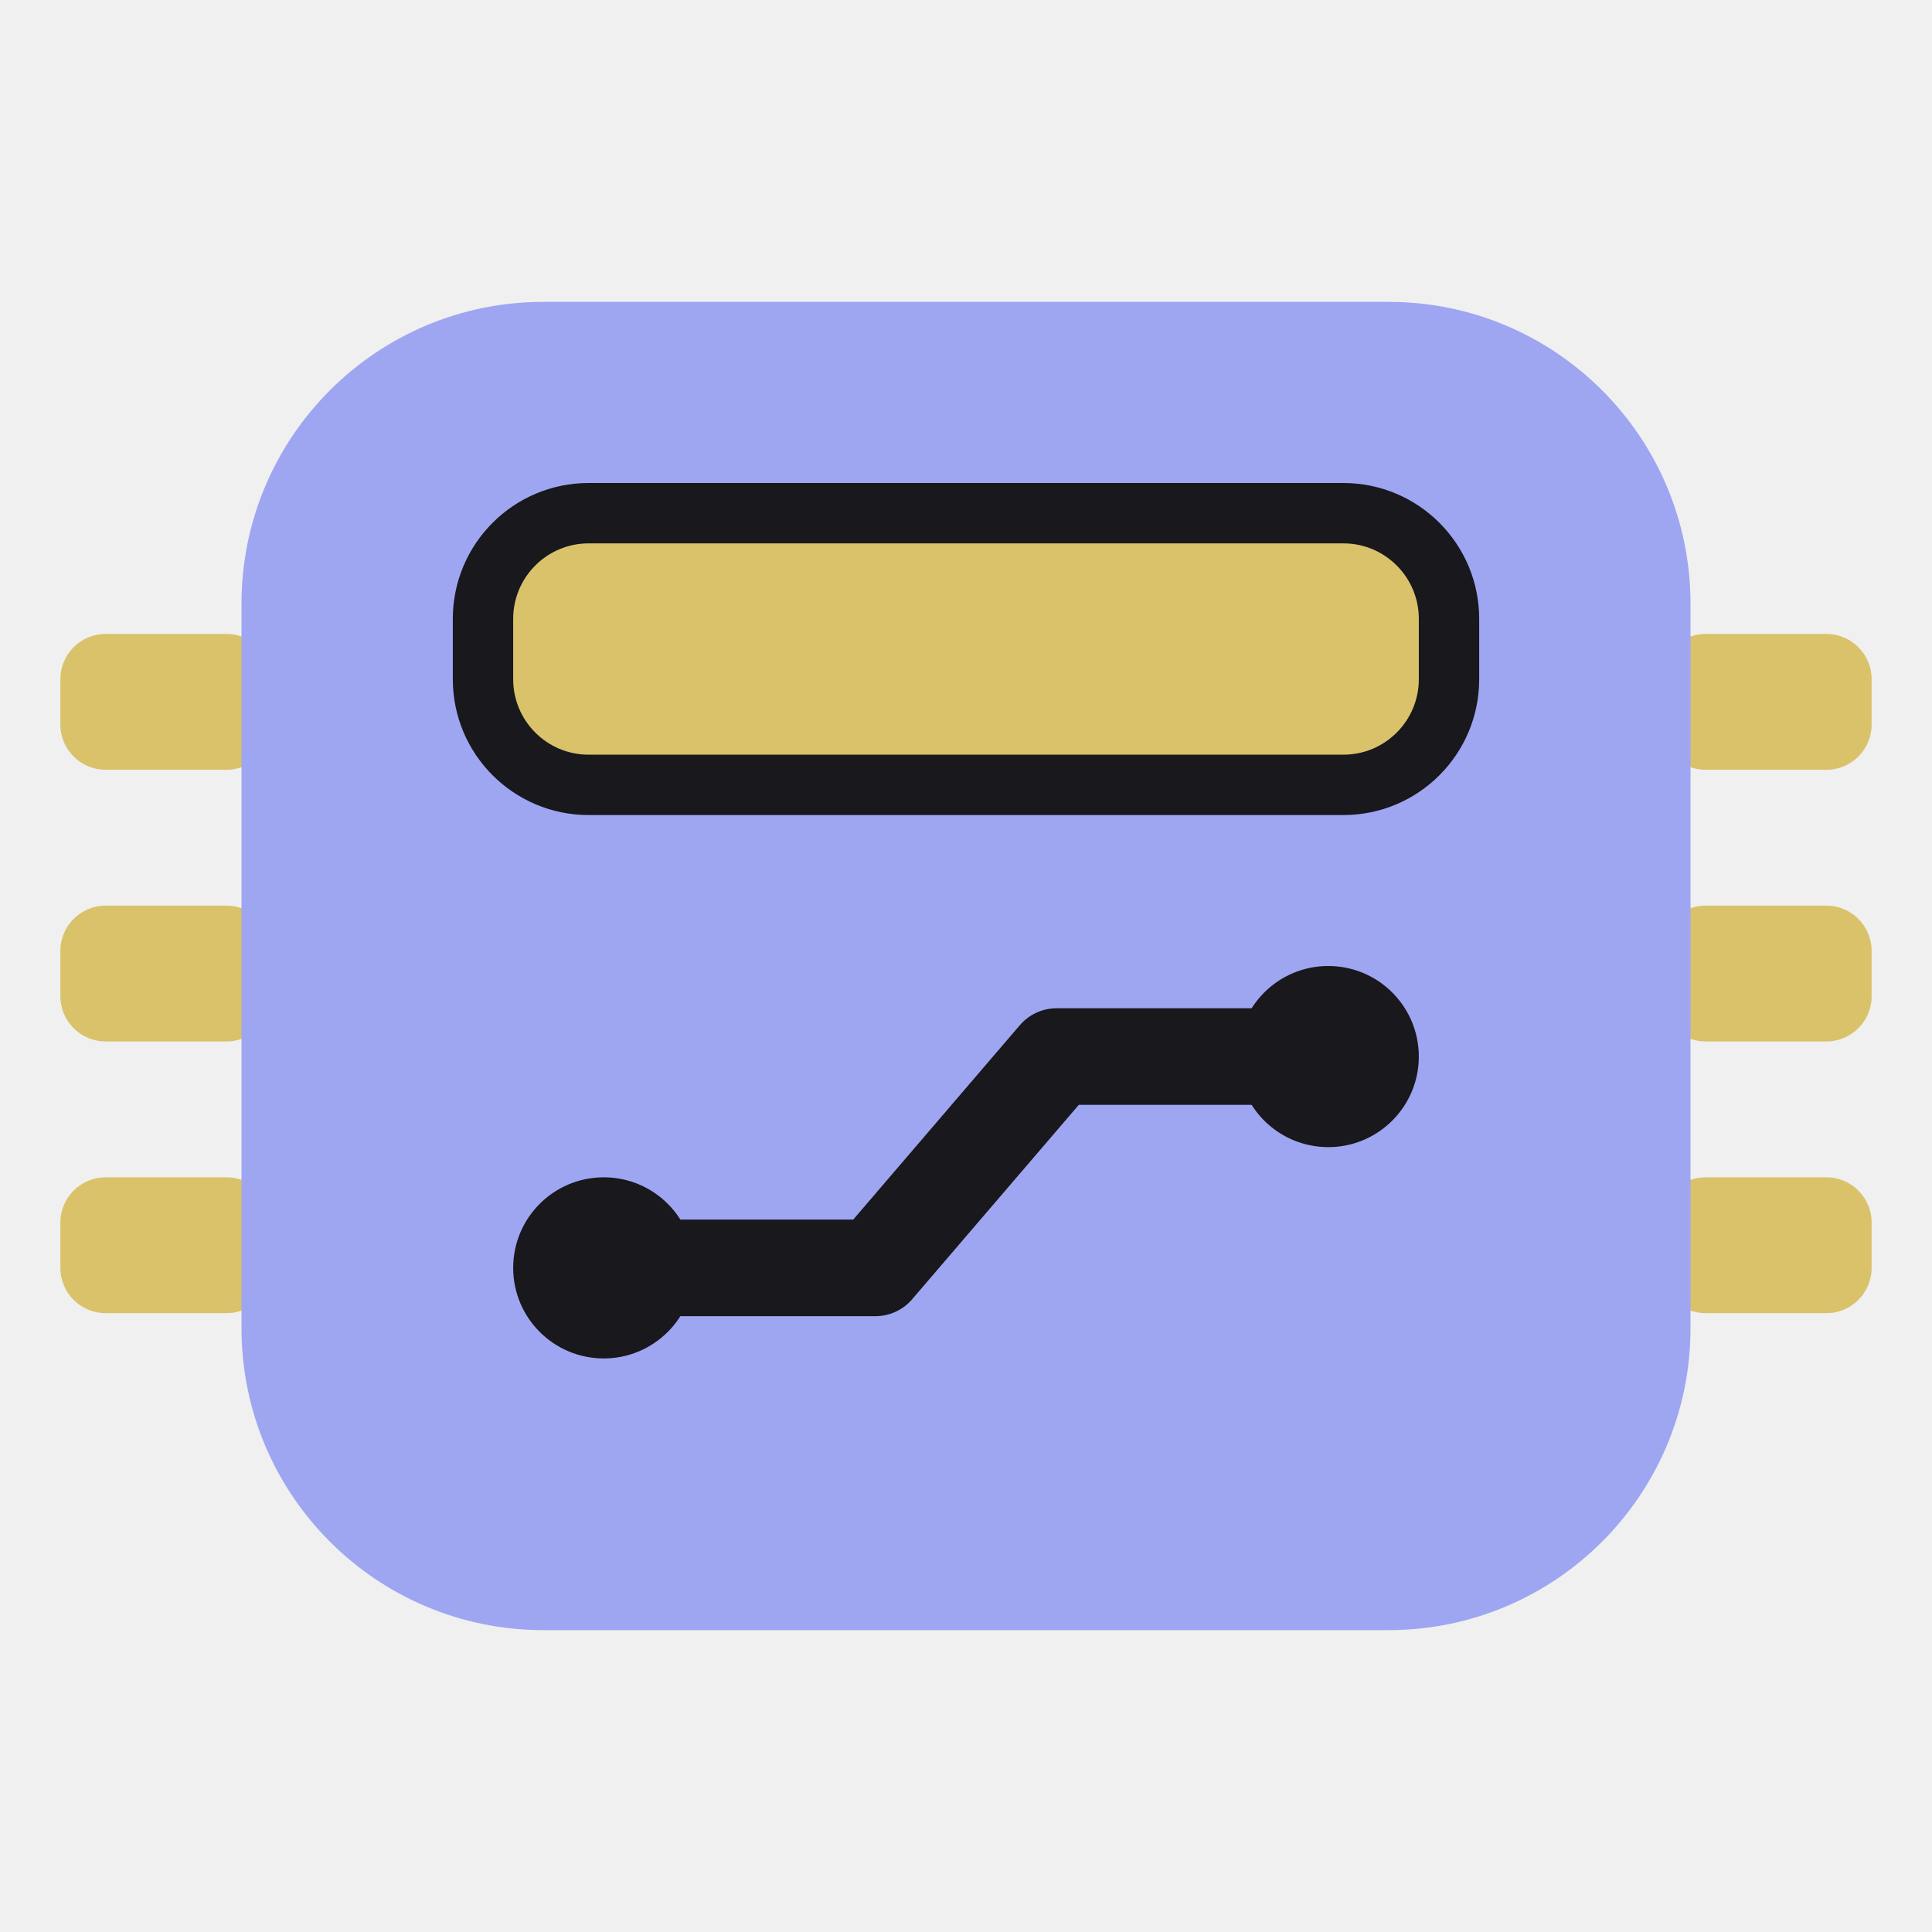
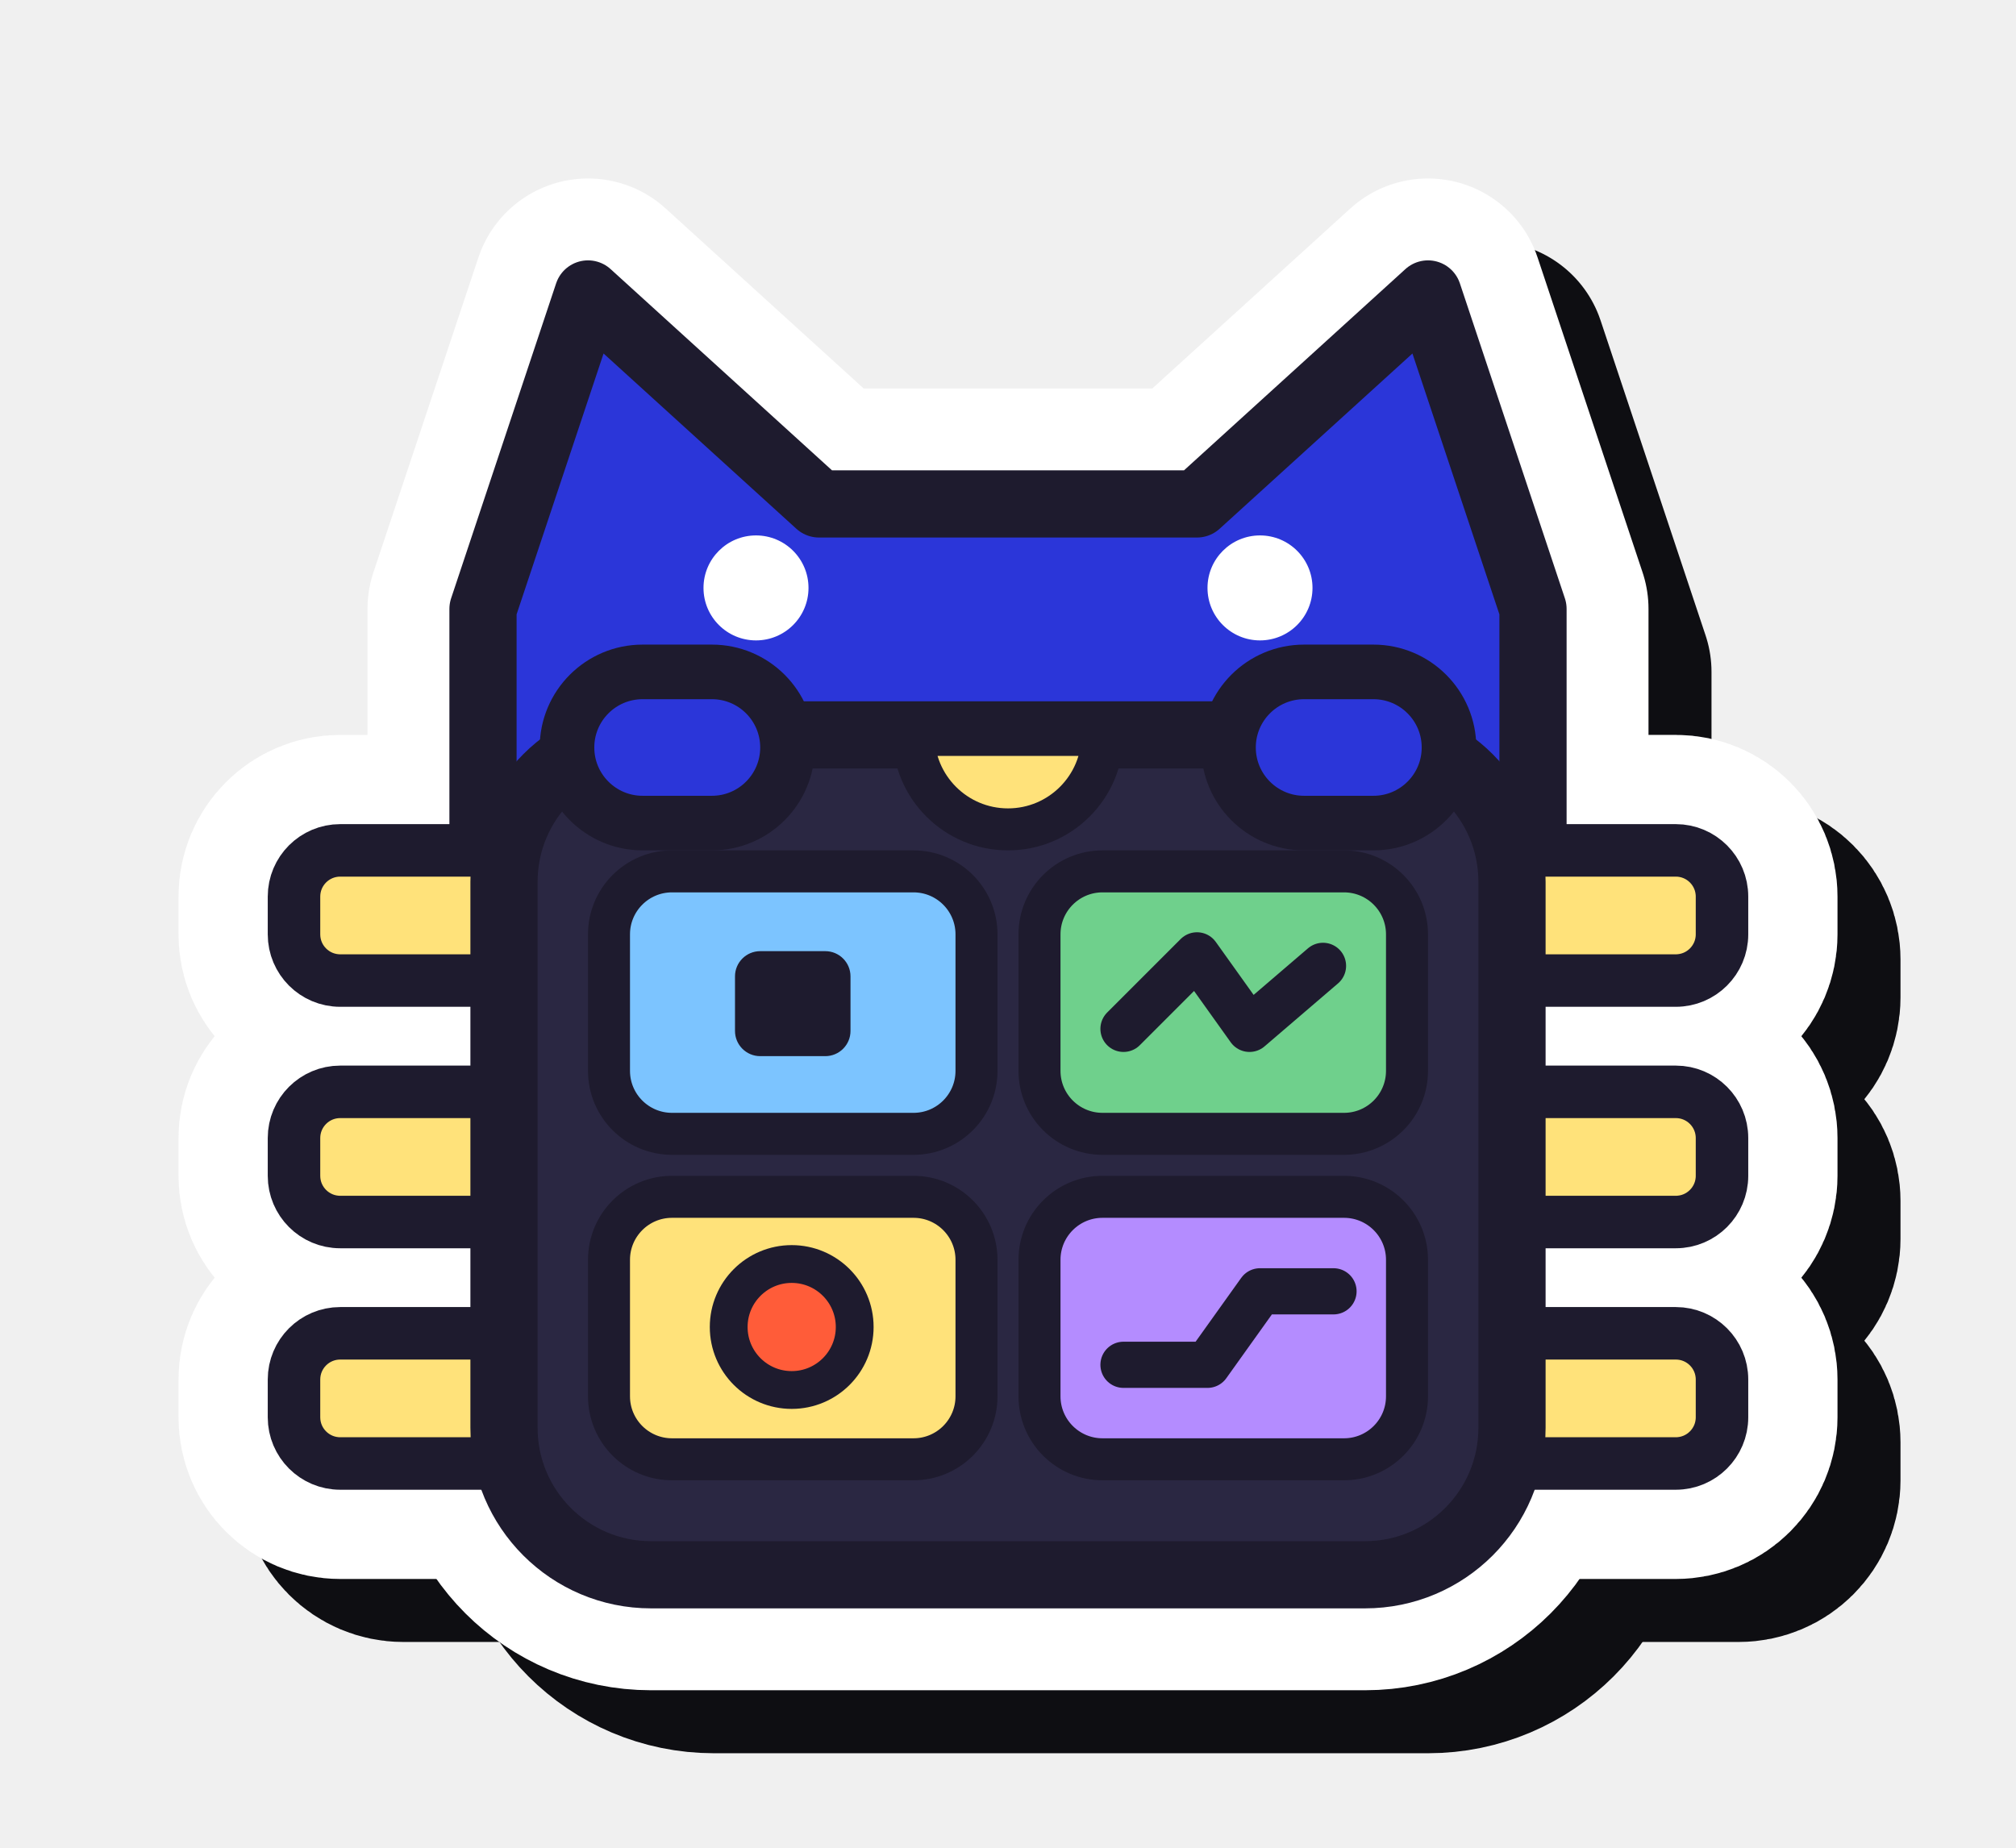
- <svg xmlns="http://www.w3.org/2000/svg" viewBox="0 0 64 64">
-   <g fill="#D9C26A">
-     <rect x="2" y="21" width="7" height="4.5" rx="1.5" />
-     <rect x="2" y="30" width="7" height="4.5" rx="1.5" />
-     <rect x="2" y="39" width="7" height="4.5" rx="1.5" />
-     <rect x="55" y="21" width="7" height="4.5" rx="1.5" />
-     <rect x="55" y="30" width="7" height="4.5" rx="1.5" />
-     <rect x="55" y="39" width="7" height="4.5" rx="1.5" />
+ <svg xmlns="http://www.w3.org/2000/svg" viewBox="-12 -10 96 88">
+   <g transform="translate(3 3)" fill="#0E0E12" stroke="#0E0E12" stroke-width="11" stroke-linejoin="round">
+     <path d="M16 4l11 10h18L56 4l5 15v15H11V19z" />
+     <rect x="2" y="30.5" width="12" height="6.2" rx="2.2" />
+     <rect x="2" y="42" width="12" height="6.2" rx="2.2" />
+     <rect x="2" y="53.5" width="12" height="6.2" rx="2.2" />
+     <rect x="58" y="30.5" width="12" height="6.2" rx="2.2" />
+     <rect x="58" y="42" width="12" height="6.2" rx="2.2" />
+     <rect x="58" y="53.5" width="12" height="6.2" rx="2.2" />
+     <rect x="12" y="25" width="48" height="40" rx="7" />
+     <rect x="15" y="22" width="10.5" height="7.2" rx="3.6" />
+     <rect x="46.5" y="22" width="10.5" height="7.2" rx="3.6" />
  </g>
-   <rect x="8" y="10" width="48" height="44" rx="10" fill="#9EA6F2" />
-   <rect x="16" y="17" width="32" height="9" rx="3.5" fill="#D9C26A" stroke="#18181D" stroke-width="2" />
-   <path d="M20 42 H29 L35 35 H44" fill="none" stroke="#18181D" stroke-width="3.2" stroke-linecap="round" stroke-linejoin="round" />
-   <circle cx="20" cy="42" r="3" fill="#18181D" />
-   <circle cx="44" cy="35" r="3" fill="#18181D" />
+   <g fill="#FFFFFF" stroke="#FFFFFF" stroke-width="11" stroke-linejoin="round">
+     <path d="M16 4l11 10h18L56 4l5 15v15H11V19z" />
+     <rect x="2" y="30.5" width="12" height="6.2" rx="2.2" />
+     <rect x="2" y="42" width="12" height="6.2" rx="2.2" />
+     <rect x="2" y="53.5" width="12" height="6.2" rx="2.2" />
+     <rect x="58" y="30.5" width="12" height="6.2" rx="2.2" />
+     <rect x="58" y="42" width="12" height="6.2" rx="2.2" />
+     <rect x="58" y="53.5" width="12" height="6.2" rx="2.2" />
+     <rect x="12" y="25" width="48" height="40" rx="7" />
+     <rect x="15" y="22" width="10.5" height="7.2" rx="3.6" />
+     <rect x="46.5" y="22" width="10.5" height="7.2" rx="3.6" />
+   </g>
+   <path d="M16 4l11 10h18L56 4l5 15v13H11V19z" fill="#2B36D9" stroke="#1E1B2E" stroke-width="3.2" stroke-linejoin="round" />
+   <circle cx="24" cy="18" r="2.5" fill="#FFFFFF" />
+   <circle cx="48" cy="18" r="2.5" fill="#FFFFFF" />
+   <g fill="#FFE27A" stroke="#1E1B2E" stroke-width="2.5" stroke-linejoin="round">
+     <rect x="2" y="30.5" width="12" height="6.2" rx="2.2" />
+     <rect x="2" y="42" width="12" height="6.2" rx="2.2" />
+     <rect x="2" y="53.5" width="12" height="6.2" rx="2.2" />
+     <rect x="58" y="30.5" width="12" height="6.2" rx="2.2" />
+     <rect x="58" y="42" width="12" height="6.2" rx="2.2" />
+     <rect x="58" y="53.5" width="12" height="6.2" rx="2.2" />
+   </g>
+   <rect x="12" y="25" width="48" height="40" rx="7" fill="#2A2742" stroke="#1E1B2E" stroke-width="3.2" />
+   <rect x="17" y="31.5" width="17.5" height="12.5" rx="3" fill="#7CC4FF" stroke="#1E1B2E" stroke-width="2" />
+   <rect x="37.5" y="31.5" width="17.5" height="12.5" rx="3" fill="#6FD08C" stroke="#1E1B2E" stroke-width="2" />
+   <rect x="17" y="47" width="17.5" height="12.5" rx="3" fill="#FFE27A" stroke="#1E1B2E" stroke-width="2" />
+   <rect x="37.5" y="47" width="17.5" height="12.5" rx="3" fill="#B48CFF" stroke="#1E1B2E" stroke-width="2" />
+   <rect x="23" y="35.3" width="5.5" height="5" rx="1.2" fill="#1E1B2E" />
+   <path d="M41.5 39 L45 35.5 L47.5 39 L51 36" fill="none" stroke="#1E1B2E" stroke-width="2.2" stroke-linecap="round" stroke-linejoin="round" />
+   <circle cx="25.7" cy="53.2" r="3" fill="#FF5C39" stroke="#1E1B2E" stroke-width="1.8" />
+   <path d="M41.5 55 H45.5 L48 51.5 H51.5" fill="none" stroke="#1E1B2E" stroke-width="2.2" stroke-linecap="round" stroke-linejoin="round" />
+   <path d="M31.5 25 A4.5 4.5 0 0 0 40.5 25 Z" fill="#FFE27A" stroke="#1E1B2E" stroke-width="2" />
+   <rect x="15" y="22" width="10.5" height="7.2" rx="3.6" fill="#2B36D9" stroke="#1E1B2E" stroke-width="2.6" />
+   <rect x="46.5" y="22" width="10.5" height="7.2" rx="3.6" fill="#2B36D9" stroke="#1E1B2E" stroke-width="2.6" />
</svg>
